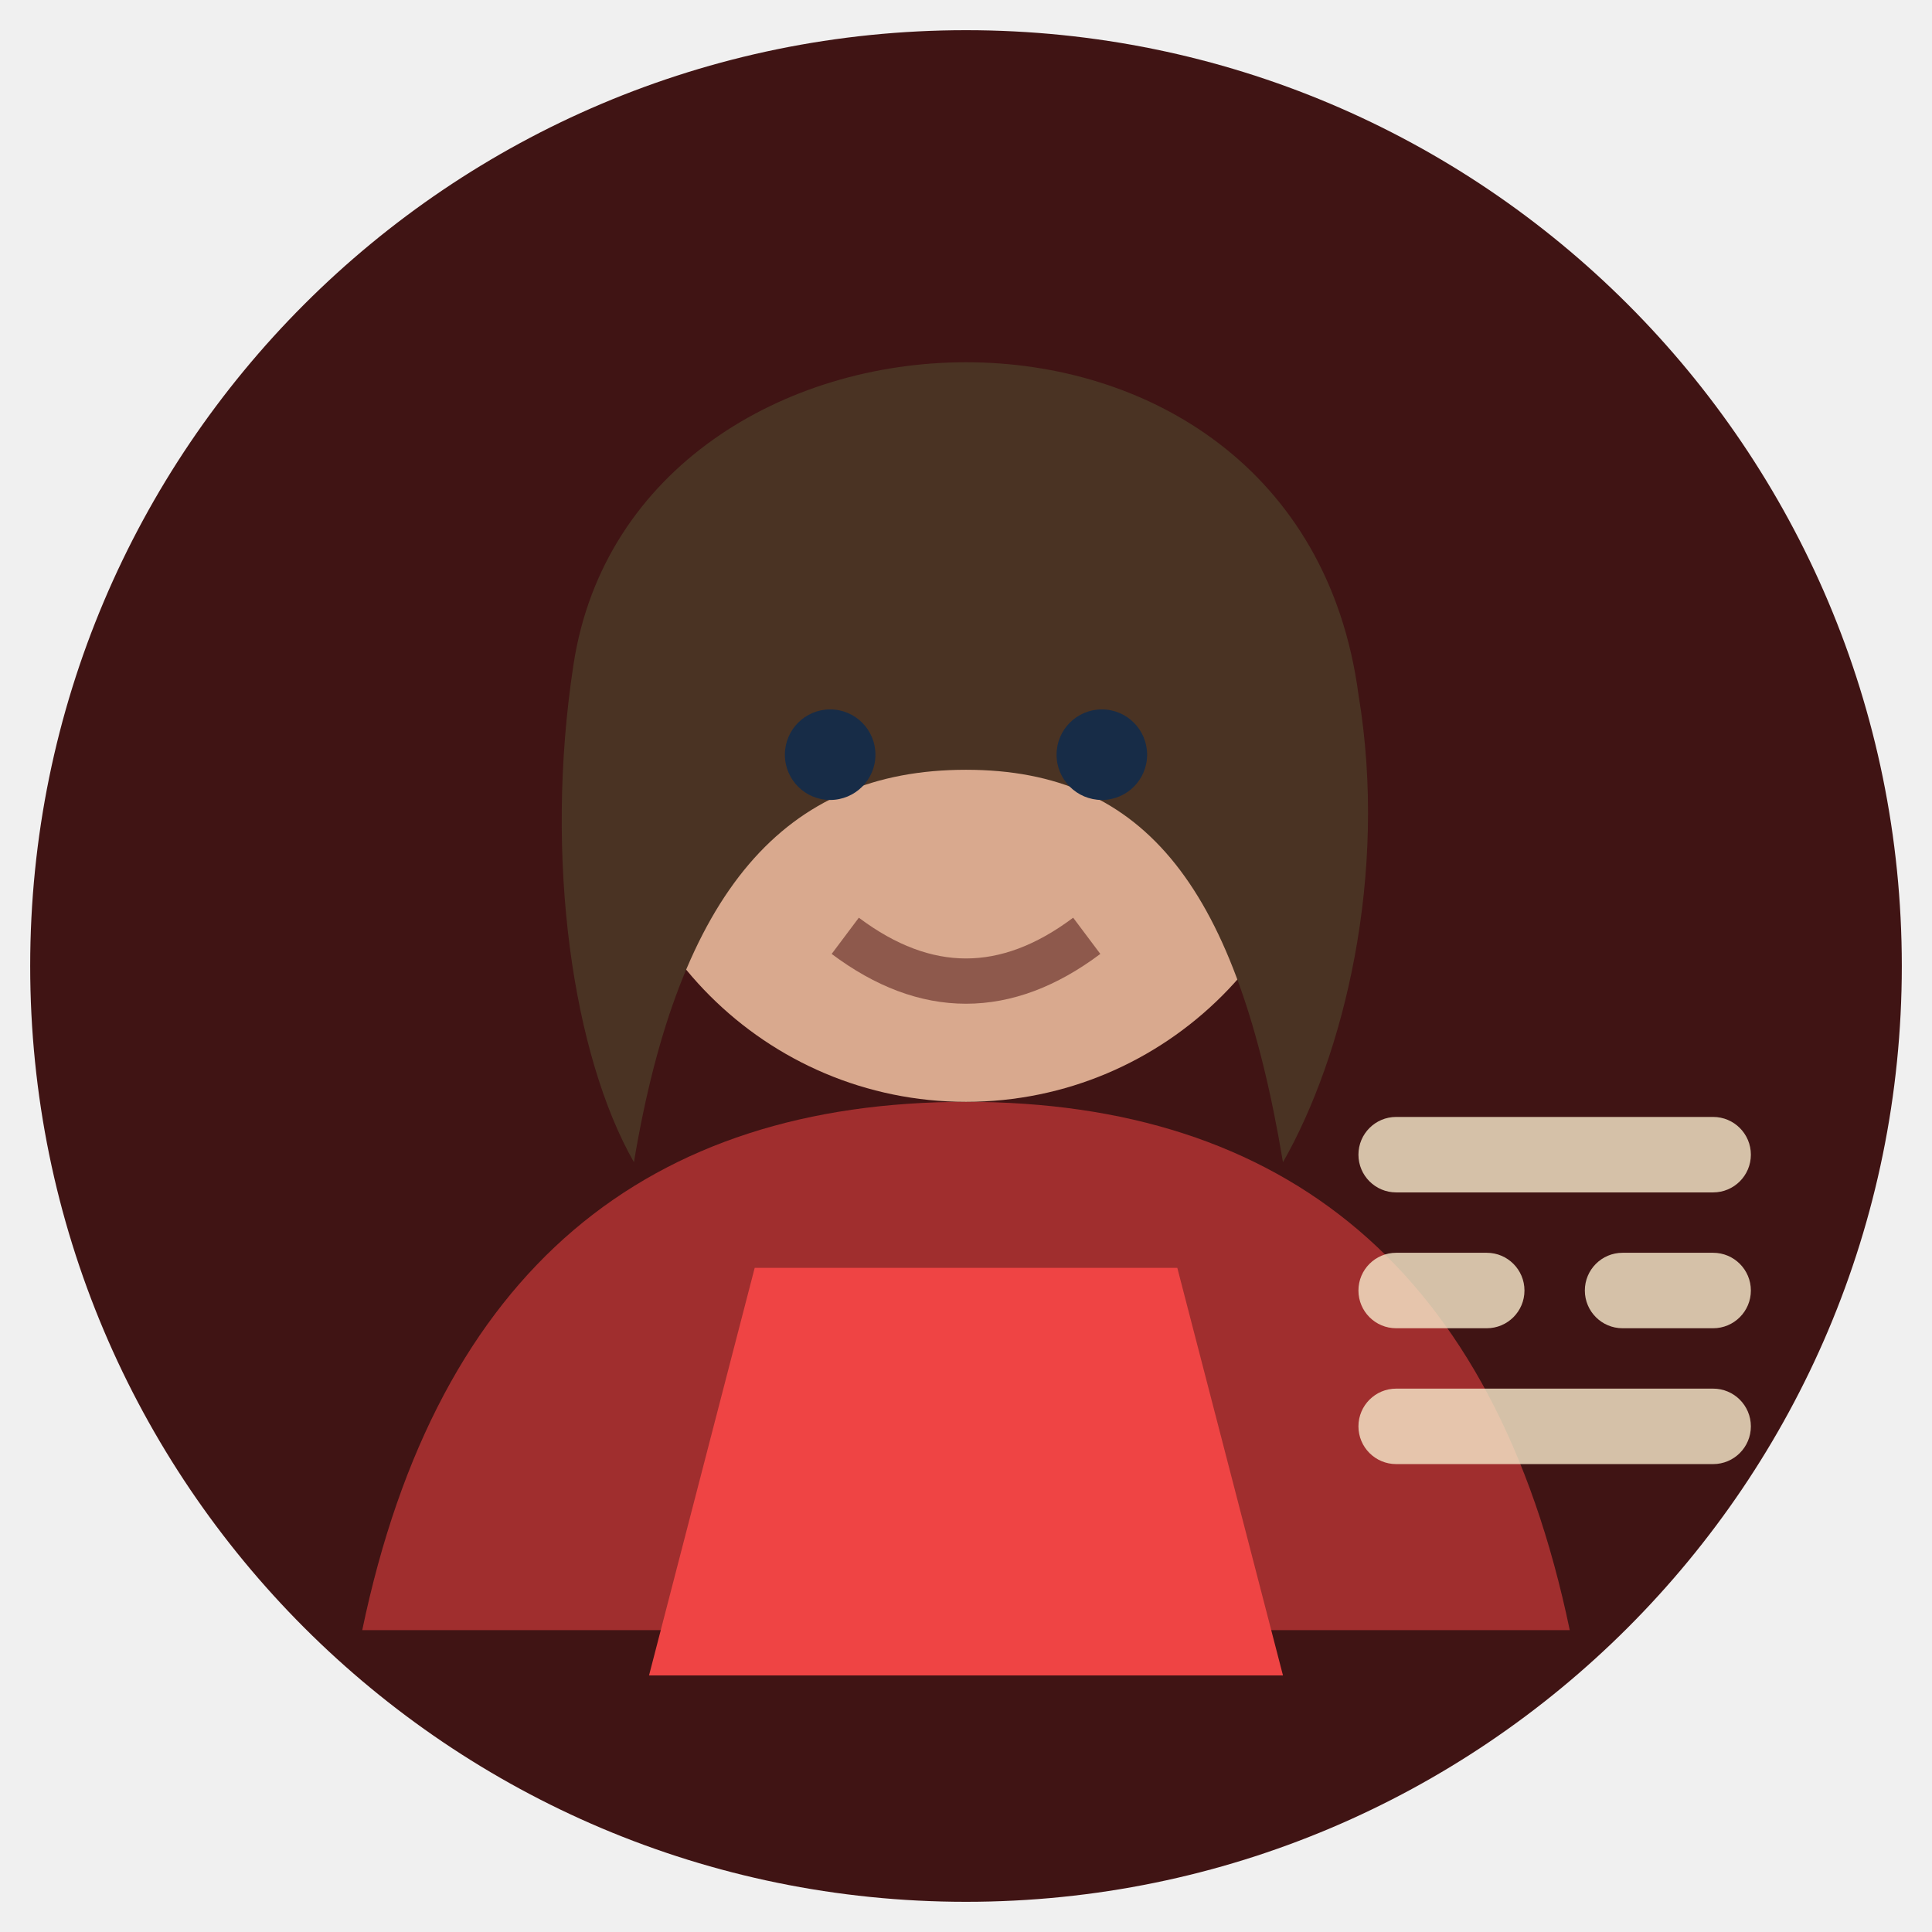
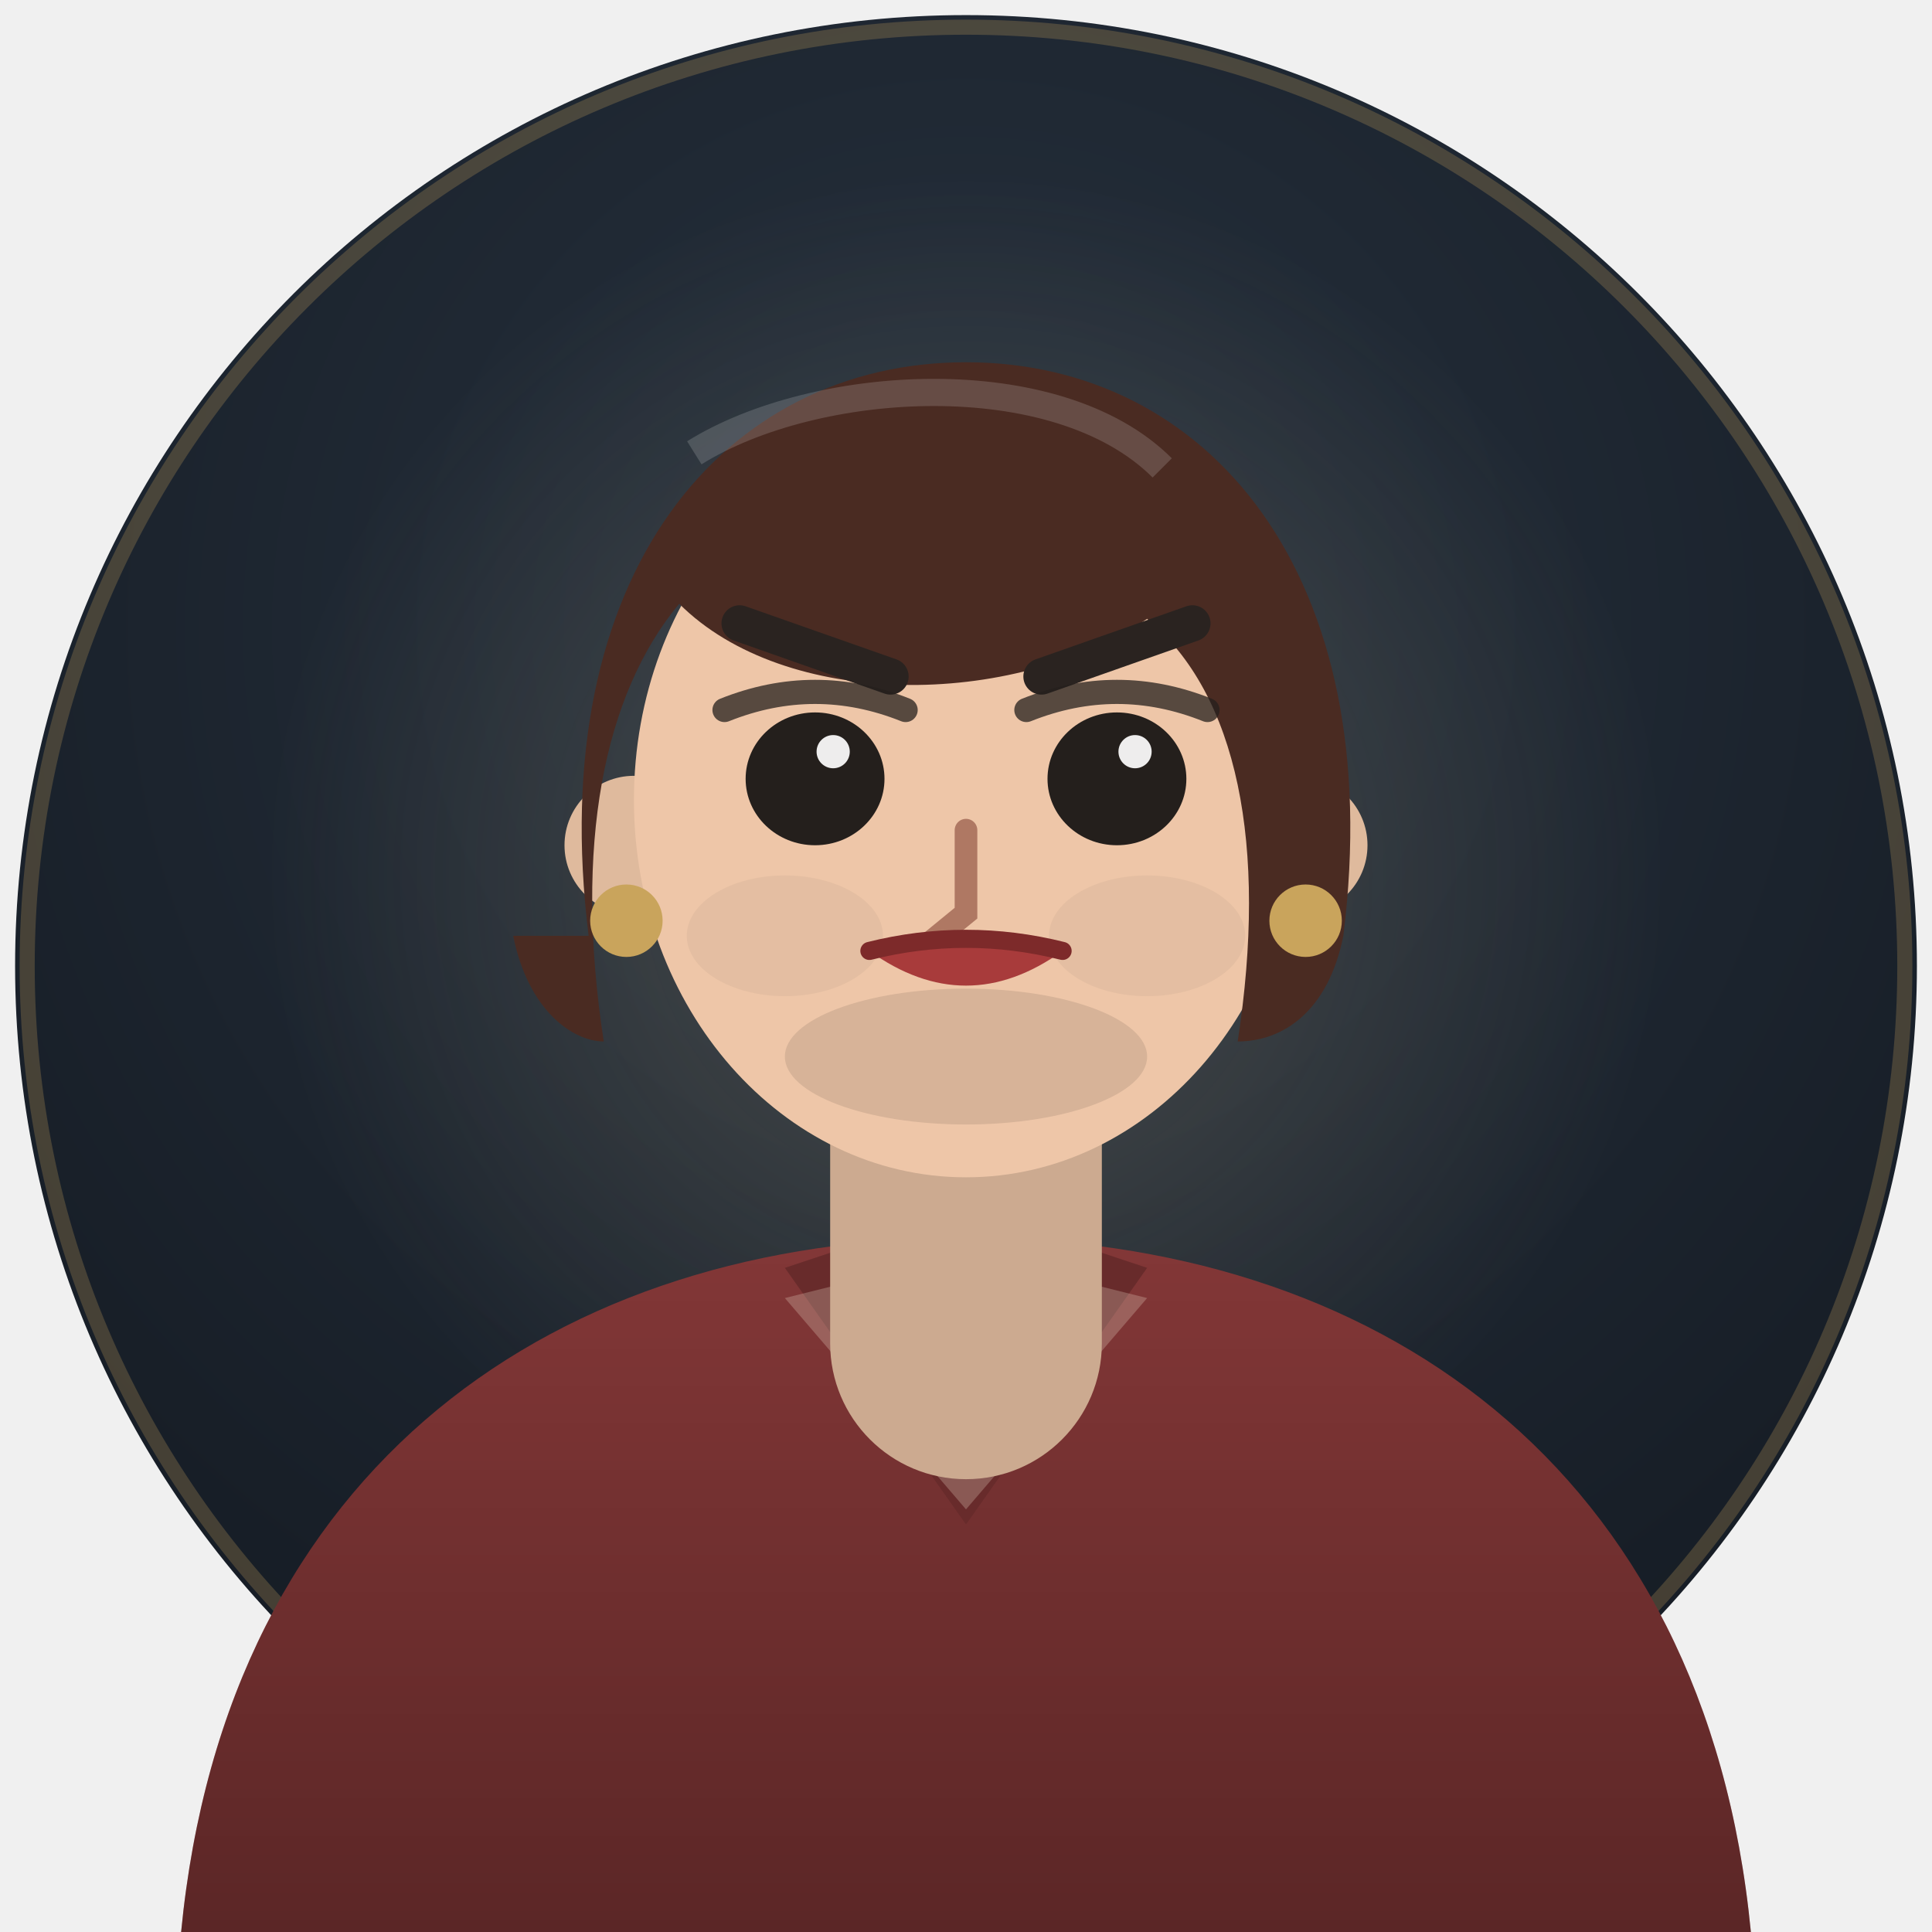
- <svg xmlns="http://www.w3.org/2000/svg" viewBox="0 0 128 128">
-   <circle cx="64" cy="64" r="62" fill="#401414" />
-   <path d="M24 108c5-24 19-35 40-35s35 11 40 35" fill="#ef4444" fill-opacity="0.55" />
-   <circle cx="64" cy="49" r="24" fill="#d9a98e" />
-   <path d="M38 44c4-26 48-28 52 2 2 12-1 24-5 31-3-18-9-26-21-26s-19 8-22 26c-4-7-6-20-4-33z" fill="#4a3323" />
-   <path d="M43 111h42l-7-27H50z" fill="#ef4444" />
-   <circle cx="55" cy="50" r="3" fill="#172c47" />
-   <circle cx="73" cy="50" r="3" fill="#172c47" />
-   <path d="M56 62q8 6 16 0" fill="none" stroke="#8e594c" stroke-width="3" />
-   <rect x="90" y="74" width="26" height="5" rx="2.5" fill="#f5e6c8" fill-opacity="0.82" />
-   <rect x="90" y="83" width="11" height="5" rx="2.5" fill="#f5e6c8" fill-opacity="0.82" />
-   <rect x="105" y="83" width="11" height="5" rx="2.5" fill="#f5e6c8" fill-opacity="0.82" />
-   <rect x="90" y="92" width="26" height="5" rx="2.5" fill="#f5e6c8" fill-opacity="0.82" />
+ <svg xmlns="http://www.w3.org/2000/svg" viewBox="0 0 128 128" role="img" aria-hidden="true">
+   <defs>
+     <radialGradient id="bg" cx="50%" cy="32%" r="74%">
+       <stop offset="0%" stop-color="#27323f" />
+       <stop offset="100%" stop-color="#141a22" />
+     </radialGradient>
+     <linearGradient id="shade" x1="0" y1="0" x2="0" y2="1">
+       <stop offset="0%" stop-color="#000" stop-opacity="0.05" />
+       <stop offset="100%" stop-color="#000" stop-opacity="0.34" />
+     </linearGradient>
+     <radialGradient id="warm" cx="50%" cy="50%" r="50%">
+       <stop offset="0%" stop-color="#f0d9a6" stop-opacity="0.20" />
+       <stop offset="100%" stop-color="#f0d9a6" stop-opacity="0" />
+     </radialGradient>
+   </defs>
+   <circle cx="64" cy="64" r="63" fill="url(#bg)" />
+   <circle cx="64" cy="58" r="46" fill="url(#warm)" />
+   <circle cx="64" cy="64" r="62.2" fill="none" stroke="#c9a45c" stroke-opacity="0.26" />
+   <path d="M12 128c3-31 25-46 52-46s49 15 52 46z" fill="#8a3a3a" />
+   <path d="M12 128c3-31 25-46 52-46s49 15 52 46z" fill="url(#shade)" />
+   <path d="M52 84l12 17 12-17-12-4z" fill="#682b2b" />
+   <path d="M52 86l12 14 12-14-12-3z" fill="#f0e6d2" fill-opacity="0.25" />
+   <path d="M55 74h18v15a9 9 0 0 1-18 0z" fill="#ccaa90" />
+   <circle cx="42" cy="56" r="4.6" fill="#dfba9d" />
+   <circle cx="86" cy="56" r="4.6" fill="#dfba9d" />
+   <ellipse cx="64" cy="53" rx="22" ry="25" fill="#eec6a8" />
+   <ellipse cx="52" cy="62" rx="6.5" ry="4" fill="#ddb89c" opacity="0.55" />
+   <ellipse cx="76" cy="62" rx="6.5" ry="4" fill="#ddb89c" opacity="0.55" />
+   <ellipse cx="64" cy="70" rx="12" ry="4.5" fill="#000" opacity="0.10" />
+   <path d="M39 62c-3-24 9-38 25-38s28 14 25 38c-1 5-4 7-7 7 2-13 0-23-6-28-9 6-24 6-31-1-5 6-7 16-5 29-2 0-5-2-6-7z" fill="#4a2b22" />
+   <path d="M46 30c8-5 24-6 31 1" fill="none" stroke="#ffffff" stroke-opacity="0.16" stroke-width="1.8" />
+   <path d="M49 41.3L59 44.82" stroke="#2a2320" stroke-width="2.4" stroke-linecap="round" />
+   <path d="M69 44.82L79 41.3" stroke="#2a2320" stroke-width="2.4" stroke-linecap="round" />
+   <path d="M48.0 47.04q6.0 -2.4 12.0 0" fill="none" stroke="#241f1c" stroke-width="1.6" stroke-linecap="round" stroke-opacity="0.75" />
+   <ellipse cx="54" cy="51.6" rx="4.6" ry="4.4" fill="#241f1c" />
+   <circle cx="55.2" cy="49.8" r="1.1" fill="#fff" fill-opacity="0.92" />
+   <path d="M68.0 47.04q6.0 -2.4 12.0 0" fill="none" stroke="#241f1c" stroke-width="1.6" stroke-linecap="round" stroke-opacity="0.75" />
+   <ellipse cx="74" cy="51.6" rx="4.6" ry="4.4" fill="#241f1c" />
+   <circle cx="75.2" cy="49.8" r="1.1" fill="#fff" fill-opacity="0.92" />
+   <path d="M64 55v5.5l-2.2 1.8" fill="none" stroke="#a9705c" stroke-width="1.5" stroke-linecap="round" stroke-opacity="0.9" />
+   <path d="M57.6 63q6.4 4.6 12.8 0q-6.4 -1.6 -12.8 0z" fill="#a83b3b" />
+   <path d="M57.6 63q6.4 -1.6 12.8 0" fill="none" stroke="#7d2a2a" stroke-width="1.2" stroke-linecap="round" />
+   <circle cx="41.5" cy="61" r="2.4" fill="#c9a45c" />
+   <circle cx="86.5" cy="61" r="2.4" fill="#c9a45c" />
</svg>
